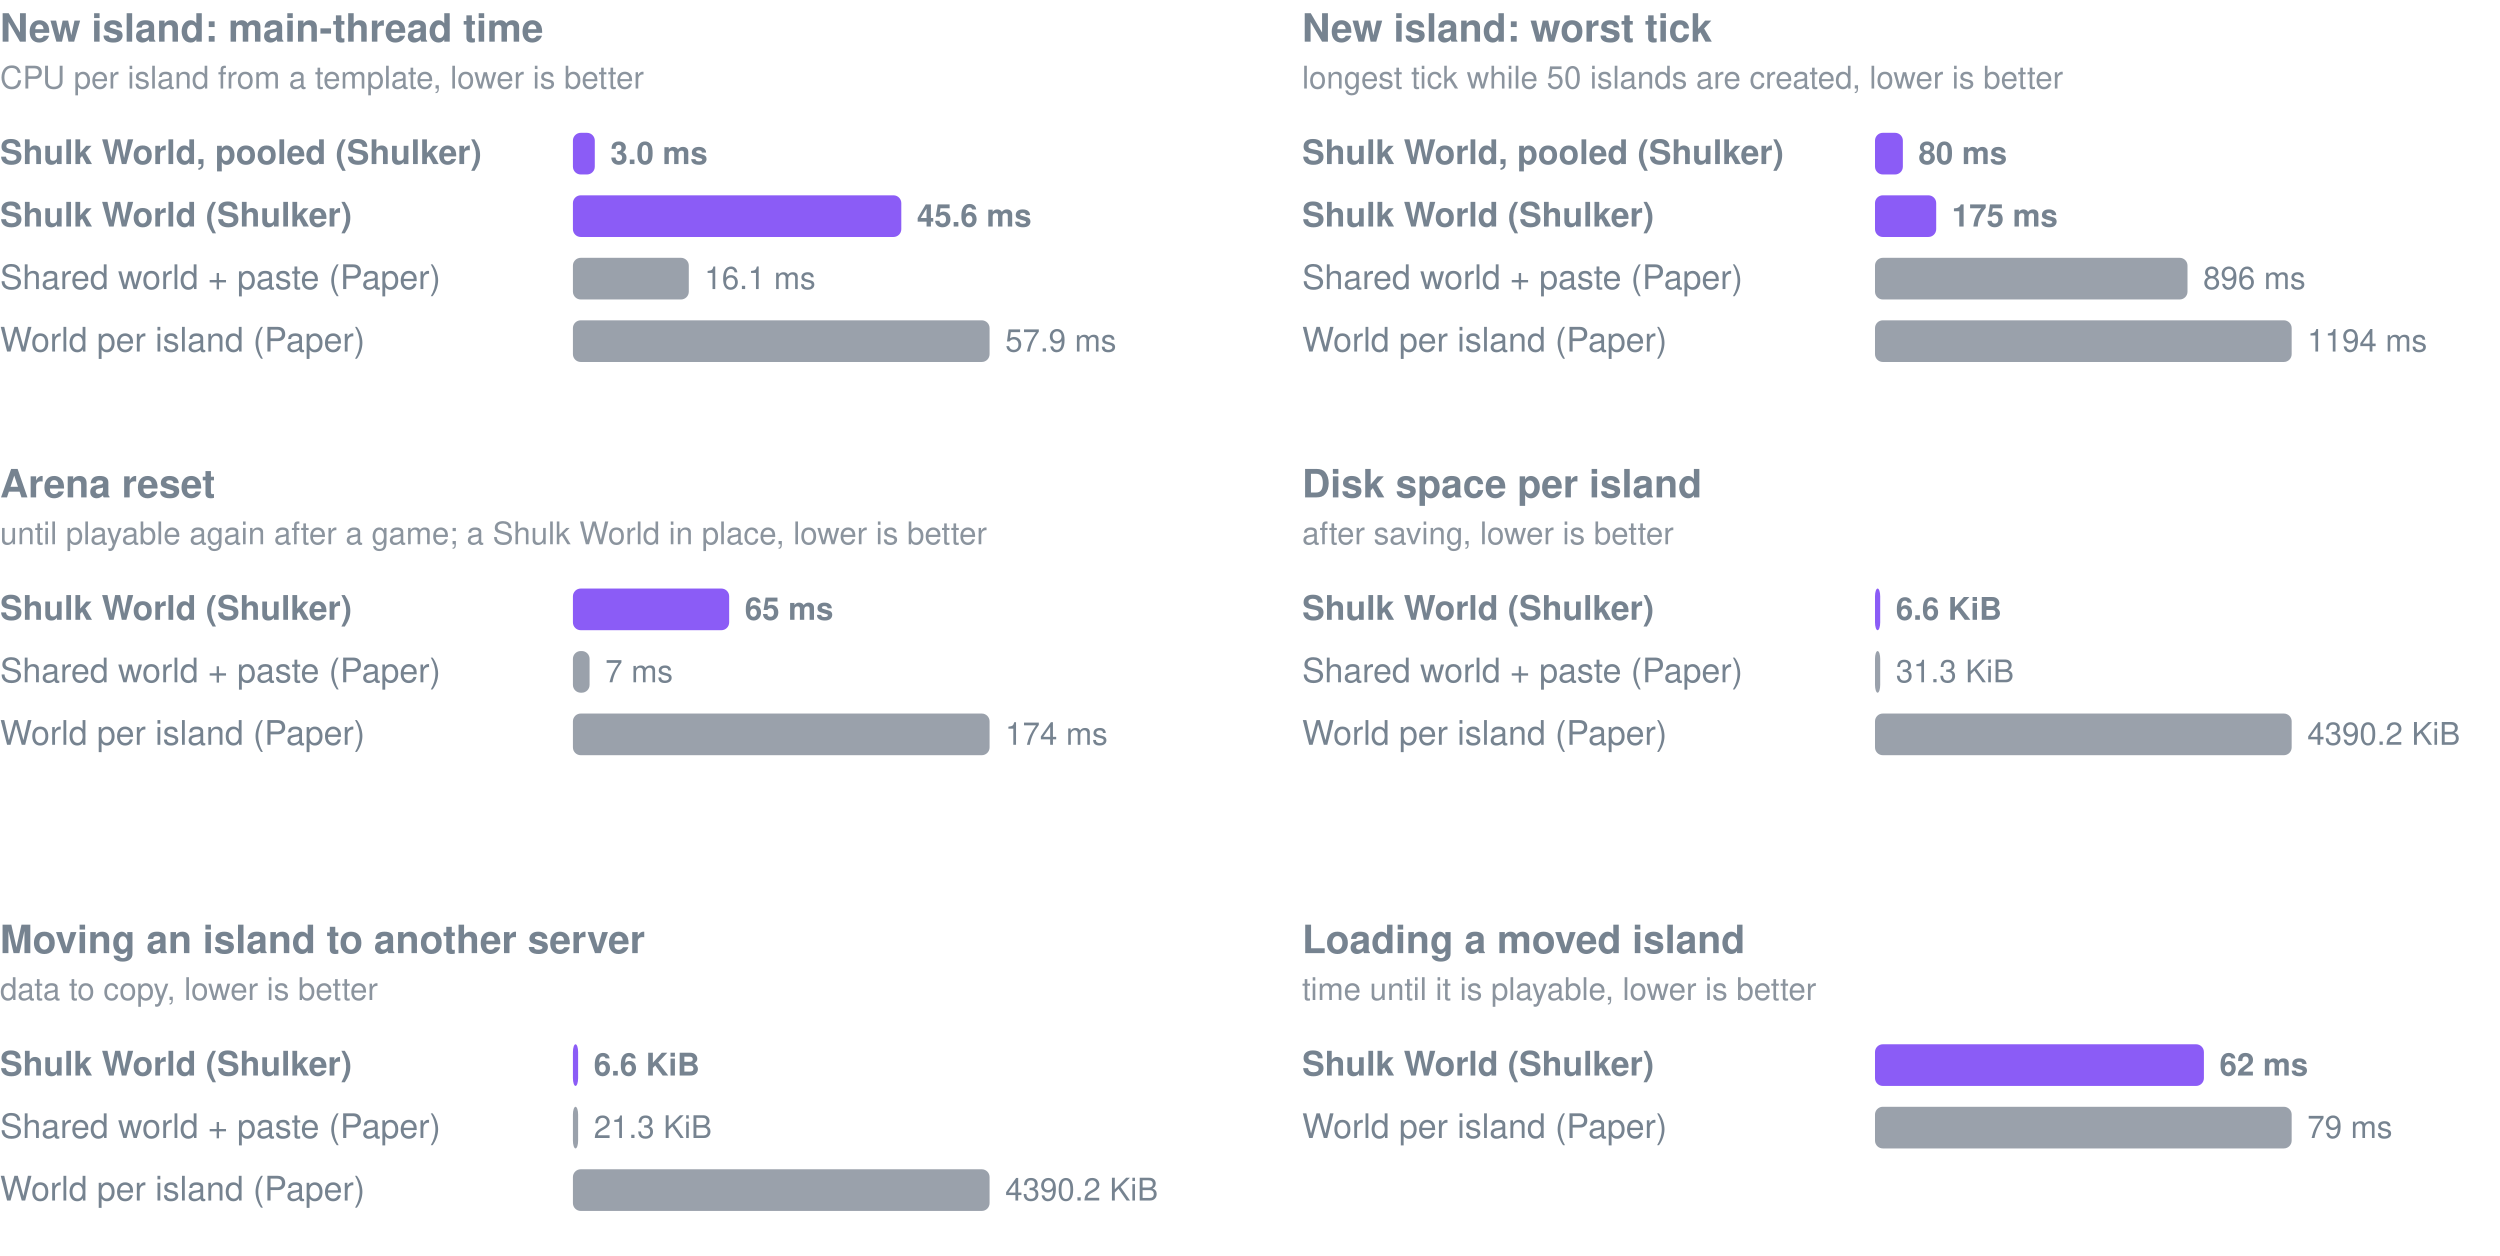
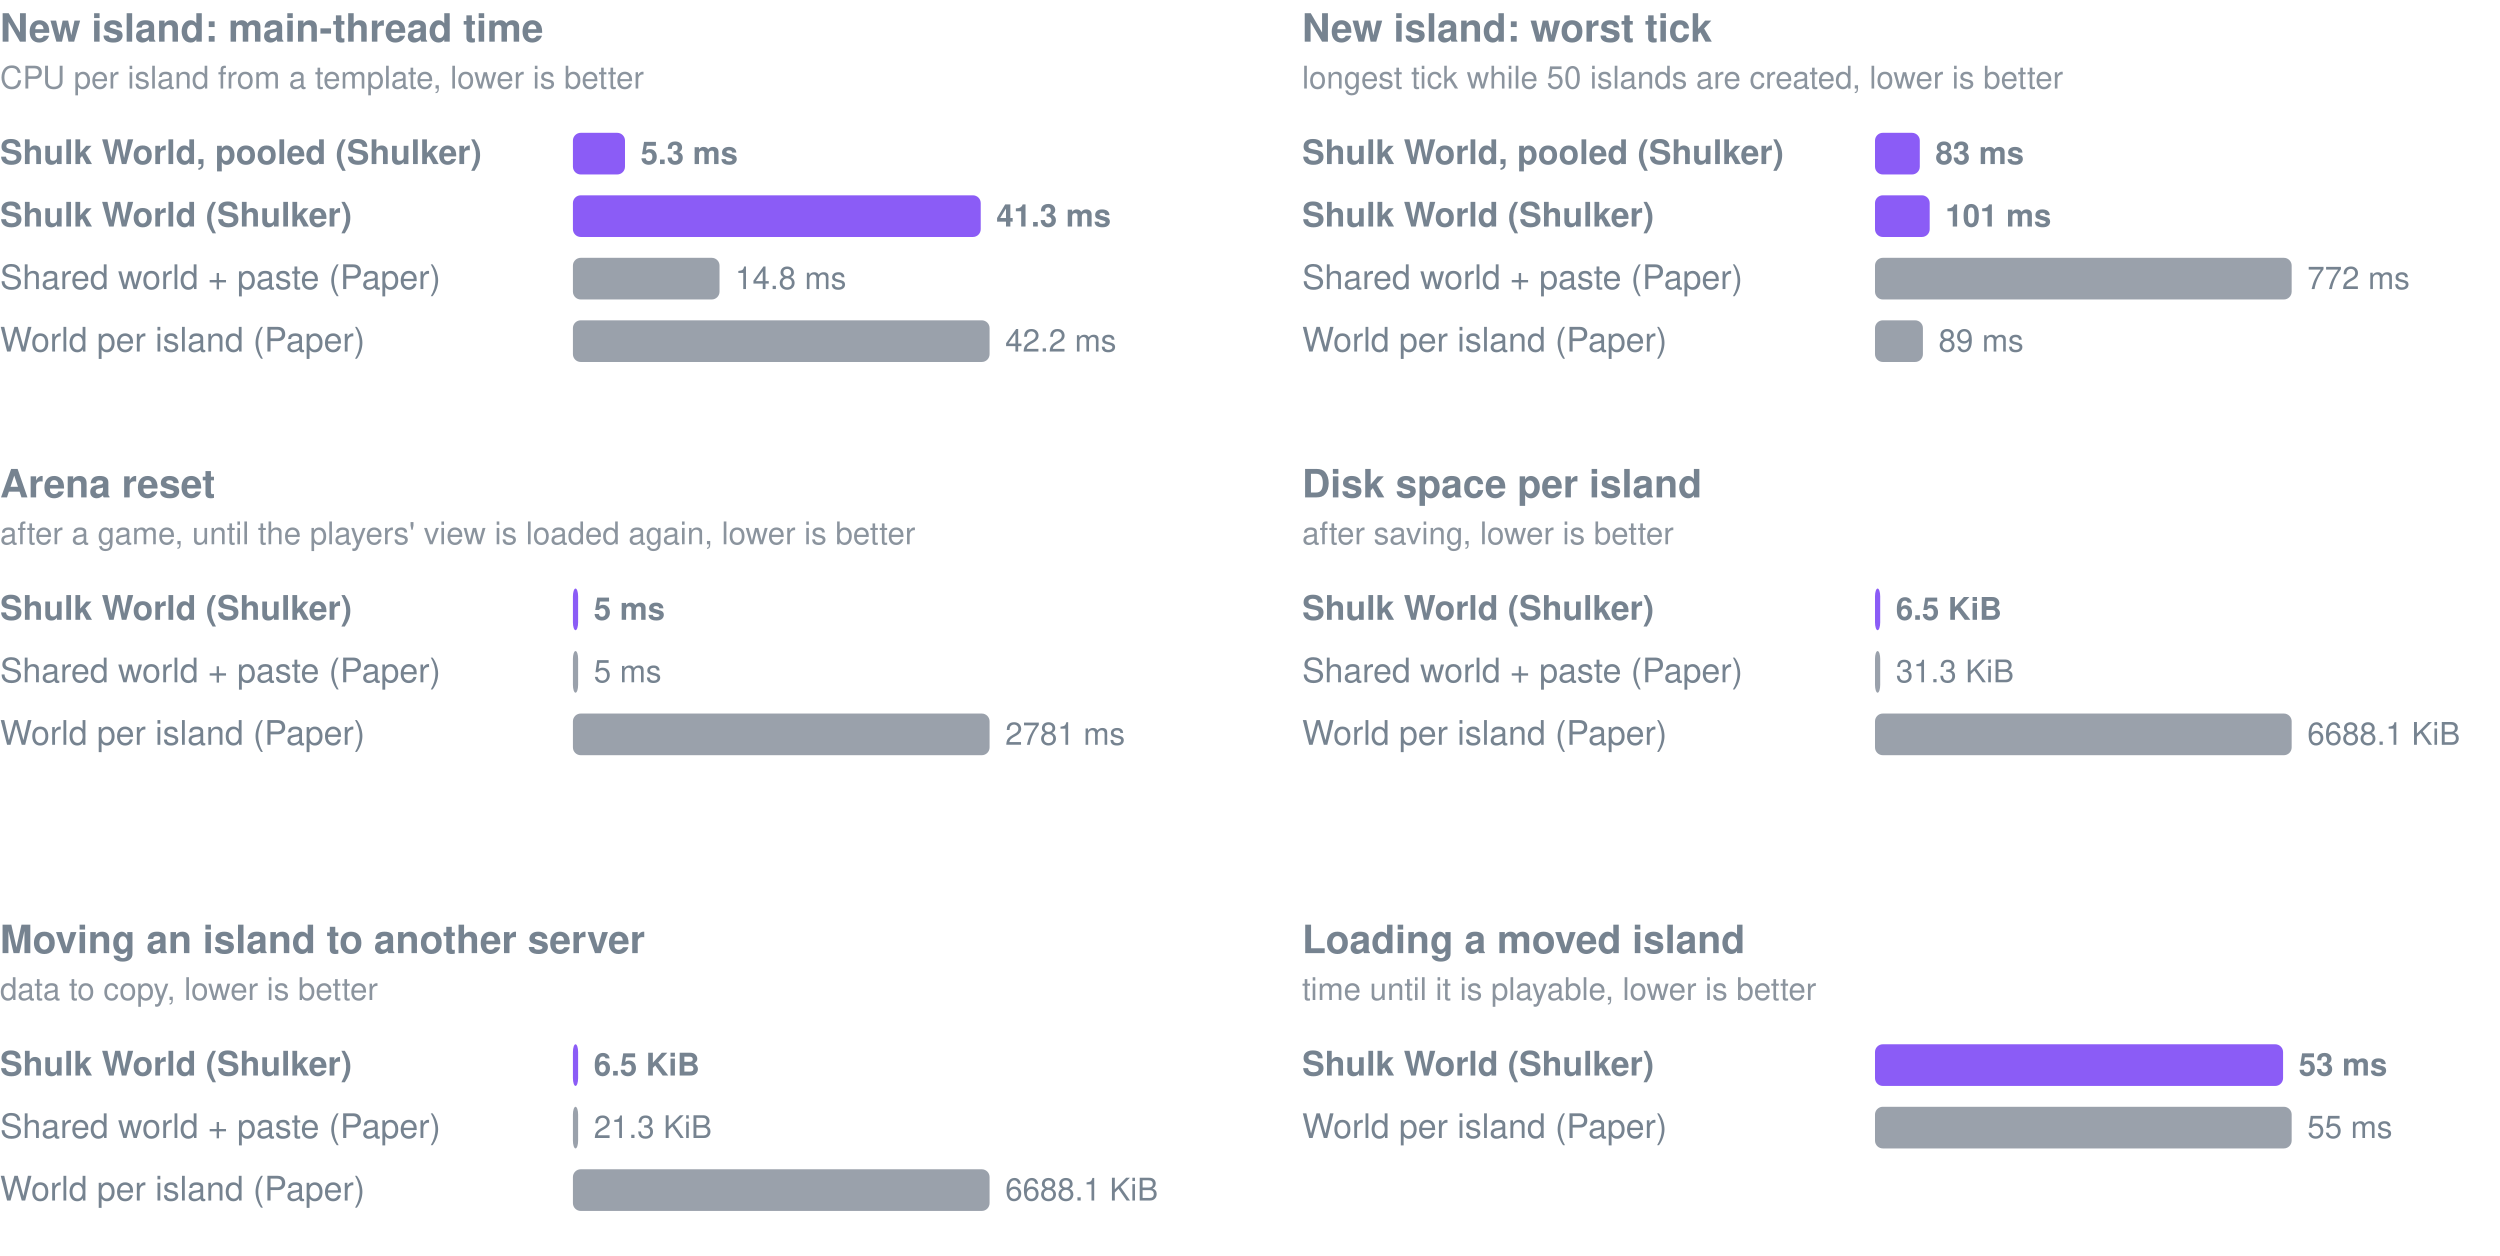
<svg xmlns="http://www.w3.org/2000/svg" width="960" height="482" viewBox="0 0 960 482" role="img" aria-label="Islands and arenas: Shulk Worlds on Shulker against pasting and world folders on Paper">
  <text x="0" y="16" font-family="-apple-system, 'Segoe UI', Helvetica, Arial, sans-serif" font-size="15" font-weight="600" fill="#768390">New island: main-thread time</text>
  <text x="0" y="34" font-family="-apple-system, 'Segoe UI', Helvetica, Arial, sans-serif" font-size="12" fill="#8b949e">CPU per island from a template, lower is better</text>
  <text x="0" y="63" font-family="-apple-system, 'Segoe UI', Helvetica, Arial, sans-serif" font-size="13" font-weight="700" fill="#768390">Shulk World, pooled (Shulker)</text>
-   <rect x="220" y="51" width="8.4" height="16" rx="3" fill="#8b5cf6" />
-   <text x="234.4" y="63" font-family="-apple-system, 'Segoe UI', Helvetica, Arial, sans-serif" font-size="12" font-weight="700" fill="#768390">3.0 ms</text>
+   <rect x="220" y="51" width="20.0" height="16" rx="3" fill="#8b5cf6" />
+   <text x="246.0" y="63" font-family="-apple-system, 'Segoe UI', Helvetica, Arial, sans-serif" font-size="12" font-weight="700" fill="#768390">5.3 ms</text>
  <text x="0" y="87" font-family="-apple-system, 'Segoe UI', Helvetica, Arial, sans-serif" font-size="13" font-weight="700" fill="#768390">Shulk World (Shulker)</text>
-   <rect x="220" y="75" width="126.1" height="16" rx="3" fill="#8b5cf6" />
-   <text x="352.1" y="87" font-family="-apple-system, 'Segoe UI', Helvetica, Arial, sans-serif" font-size="12" font-weight="700" fill="#768390">45.6 ms</text>
+   <rect x="220" y="75" width="156.6" height="16" rx="3" fill="#8b5cf6" />
+   <text x="382.6" y="87" font-family="-apple-system, 'Segoe UI', Helvetica, Arial, sans-serif" font-size="12" font-weight="700" fill="#768390">41.3 ms</text>
  <text x="0" y="111" font-family="-apple-system, 'Segoe UI', Helvetica, Arial, sans-serif" font-size="13" font-weight="400" fill="#768390">Shared world + paste (Paper)</text>
-   <rect x="220" y="99" width="44.5" height="16" rx="3" fill="#9aa1ab" />
-   <text x="270.5" y="111" font-family="-apple-system, 'Segoe UI', Helvetica, Arial, sans-serif" font-size="12" font-weight="400" fill="#768390">16.1 ms</text>
+   <rect x="220" y="99" width="56.3" height="16" rx="3" fill="#9aa1ab" />
+   <text x="282.3" y="111" font-family="-apple-system, 'Segoe UI', Helvetica, Arial, sans-serif" font-size="12" font-weight="400" fill="#768390">14.8 ms</text>
  <text x="0" y="135" font-family="-apple-system, 'Segoe UI', Helvetica, Arial, sans-serif" font-size="13" font-weight="400" fill="#768390">World per island (Paper)</text>
  <rect x="220" y="123" width="160.0" height="16" rx="3" fill="#9aa1ab" />
-   <text x="386.0" y="135" font-family="-apple-system, 'Segoe UI', Helvetica, Arial, sans-serif" font-size="12" font-weight="400" fill="#768390">57.9 ms</text>
+   <text x="386.0" y="135" font-family="-apple-system, 'Segoe UI', Helvetica, Arial, sans-serif" font-size="12" font-weight="400" fill="#768390">42.2 ms</text>
  <text x="500" y="16" font-family="-apple-system, 'Segoe UI', Helvetica, Arial, sans-serif" font-size="15" font-weight="600" fill="#768390">New island: worst tick</text>
  <text x="500" y="34" font-family="-apple-system, 'Segoe UI', Helvetica, Arial, sans-serif" font-size="12" fill="#8b949e">longest tick while 50 islands are created, lower is better</text>
  <text x="500" y="63" font-family="-apple-system, 'Segoe UI', Helvetica, Arial, sans-serif" font-size="13" font-weight="700" fill="#768390">Shulk World, pooled (Shulker)</text>
-   <rect x="720" y="51" width="10.7" height="16" rx="3" fill="#8b5cf6" />
-   <text x="736.7" y="63" font-family="-apple-system, 'Segoe UI', Helvetica, Arial, sans-serif" font-size="12" font-weight="700" fill="#768390">80 ms</text>
+   <rect x="720" y="51" width="17.2" height="16" rx="3" fill="#8b5cf6" />
+   <text x="743.2" y="63" font-family="-apple-system, 'Segoe UI', Helvetica, Arial, sans-serif" font-size="12" font-weight="700" fill="#768390">83 ms</text>
  <text x="500" y="87" font-family="-apple-system, 'Segoe UI', Helvetica, Arial, sans-serif" font-size="13" font-weight="700" fill="#768390">Shulk World (Shulker)</text>
-   <rect x="720" y="75" width="23.5" height="16" rx="3" fill="#8b5cf6" />
-   <text x="749.5" y="87" font-family="-apple-system, 'Segoe UI', Helvetica, Arial, sans-serif" font-size="12" font-weight="700" fill="#768390">175 ms</text>
+   <rect x="720" y="75" width="21.0" height="16" rx="3" fill="#8b5cf6" />
+   <text x="747.0" y="87" font-family="-apple-system, 'Segoe UI', Helvetica, Arial, sans-serif" font-size="12" font-weight="700" fill="#768390">101 ms</text>
  <text x="500" y="111" font-family="-apple-system, 'Segoe UI', Helvetica, Arial, sans-serif" font-size="13" font-weight="400" fill="#768390">Shared world + paste (Paper)</text>
-   <rect x="720" y="99" width="120.0" height="16" rx="3" fill="#9aa1ab" />
-   <text x="846.0" y="111" font-family="-apple-system, 'Segoe UI', Helvetica, Arial, sans-serif" font-size="12" font-weight="400" fill="#768390">896 ms</text>
+   <rect x="720" y="99" width="160.0" height="16" rx="3" fill="#9aa1ab" />
+   <text x="886.0" y="111" font-family="-apple-system, 'Segoe UI', Helvetica, Arial, sans-serif" font-size="12" font-weight="400" fill="#768390">772 ms</text>
  <text x="500" y="135" font-family="-apple-system, 'Segoe UI', Helvetica, Arial, sans-serif" font-size="13" font-weight="400" fill="#768390">World per island (Paper)</text>
-   <rect x="720" y="123" width="160.0" height="16" rx="3" fill="#9aa1ab" />
-   <text x="886.0" y="135" font-family="-apple-system, 'Segoe UI', Helvetica, Arial, sans-serif" font-size="12" font-weight="400" fill="#768390">1194 ms</text>
+   <rect x="720" y="123" width="18.4" height="16" rx="3" fill="#9aa1ab" />
+   <text x="744.4" y="135" font-family="-apple-system, 'Segoe UI', Helvetica, Arial, sans-serif" font-size="12" font-weight="400" fill="#768390">89 ms</text>
  <text x="0" y="191" font-family="-apple-system, 'Segoe UI', Helvetica, Arial, sans-serif" font-size="15" font-weight="600" fill="#768390">Arena reset</text>
-   <text x="0" y="209" font-family="-apple-system, 'Segoe UI', Helvetica, Arial, sans-serif" font-size="12" fill="#8b949e">until playable again after a game; a Shulk World in place, lower is better</text>
+   <text x="0" y="209" font-family="-apple-system, 'Segoe UI', Helvetica, Arial, sans-serif" font-size="12" fill="#8b949e">after a game, until the players' view is loaded again, lower is better</text>
  <text x="0" y="238" font-family="-apple-system, 'Segoe UI', Helvetica, Arial, sans-serif" font-size="13" font-weight="700" fill="#768390">Shulk World (Shulker)</text>
-   <rect x="220" y="226" width="60.0" height="16" rx="3" fill="#8b5cf6" />
-   <text x="286.0" y="238" font-family="-apple-system, 'Segoe UI', Helvetica, Arial, sans-serif" font-size="12" font-weight="700" fill="#768390">65 ms</text>
+   <rect x="220" y="226" width="2.0" height="16" rx="3" fill="#8b5cf6" />
+   <text x="228.0" y="238" font-family="-apple-system, 'Segoe UI', Helvetica, Arial, sans-serif" font-size="12" font-weight="700" fill="#768390">5 ms</text>
  <text x="0" y="262" font-family="-apple-system, 'Segoe UI', Helvetica, Arial, sans-serif" font-size="13" font-weight="400" fill="#768390">Shared world + paste (Paper)</text>
-   <rect x="220" y="250" width="6.4" height="16" rx="3" fill="#9aa1ab" />
-   <text x="232.4" y="262" font-family="-apple-system, 'Segoe UI', Helvetica, Arial, sans-serif" font-size="12" font-weight="400" fill="#768390">7 ms</text>
+   <rect x="220" y="250" width="2.0" height="16" rx="3" fill="#9aa1ab" />
+   <text x="228.0" y="262" font-family="-apple-system, 'Segoe UI', Helvetica, Arial, sans-serif" font-size="12" font-weight="400" fill="#768390">5 ms</text>
  <text x="0" y="286" font-family="-apple-system, 'Segoe UI', Helvetica, Arial, sans-serif" font-size="13" font-weight="400" fill="#768390">World per island (Paper)</text>
  <rect x="220" y="274" width="160.0" height="16" rx="3" fill="#9aa1ab" />
-   <text x="386.0" y="286" font-family="-apple-system, 'Segoe UI', Helvetica, Arial, sans-serif" font-size="12" font-weight="400" fill="#768390">174 ms</text>
+   <text x="386.0" y="286" font-family="-apple-system, 'Segoe UI', Helvetica, Arial, sans-serif" font-size="12" font-weight="400" fill="#768390">2781 ms</text>
  <text x="500" y="191" font-family="-apple-system, 'Segoe UI', Helvetica, Arial, sans-serif" font-size="15" font-weight="600" fill="#768390">Disk space per island</text>
  <text x="500" y="209" font-family="-apple-system, 'Segoe UI', Helvetica, Arial, sans-serif" font-size="12" fill="#8b949e">after saving, lower is better</text>
  <text x="500" y="238" font-family="-apple-system, 'Segoe UI', Helvetica, Arial, sans-serif" font-size="13" font-weight="700" fill="#768390">Shulk World (Shulker)</text>
  <rect x="720" y="226" width="2.0" height="16" rx="3" fill="#8b5cf6" />
-   <text x="728.0" y="238" font-family="-apple-system, 'Segoe UI', Helvetica, Arial, sans-serif" font-size="12" font-weight="700" fill="#768390">6.6 KiB</text>
+   <text x="728.0" y="238" font-family="-apple-system, 'Segoe UI', Helvetica, Arial, sans-serif" font-size="12" font-weight="700" fill="#768390">6.5 KiB</text>
  <text x="500" y="262" font-family="-apple-system, 'Segoe UI', Helvetica, Arial, sans-serif" font-size="13" font-weight="400" fill="#768390">Shared world + paste (Paper)</text>
  <rect x="720" y="250" width="2.0" height="16" rx="3" fill="#9aa1ab" />
  <text x="728.0" y="262" font-family="-apple-system, 'Segoe UI', Helvetica, Arial, sans-serif" font-size="12" font-weight="400" fill="#768390">31.3 KiB</text>
  <text x="500" y="286" font-family="-apple-system, 'Segoe UI', Helvetica, Arial, sans-serif" font-size="13" font-weight="400" fill="#768390">World per island (Paper)</text>
  <rect x="720" y="274" width="160.0" height="16" rx="3" fill="#9aa1ab" />
-   <text x="886.0" y="286" font-family="-apple-system, 'Segoe UI', Helvetica, Arial, sans-serif" font-size="12" font-weight="400" fill="#768390">4390.2 KiB</text>
+   <text x="886.0" y="286" font-family="-apple-system, 'Segoe UI', Helvetica, Arial, sans-serif" font-size="12" font-weight="400" fill="#768390">6688.1 KiB</text>
  <text x="0" y="366" font-family="-apple-system, 'Segoe UI', Helvetica, Arial, sans-serif" font-size="15" font-weight="600" fill="#768390">Moving an island to another server</text>
  <text x="0" y="384" font-family="-apple-system, 'Segoe UI', Helvetica, Arial, sans-serif" font-size="12" fill="#8b949e">data to copy, lower is better</text>
  <text x="0" y="413" font-family="-apple-system, 'Segoe UI', Helvetica, Arial, sans-serif" font-size="13" font-weight="700" fill="#768390">Shulk World (Shulker)</text>
  <rect x="220" y="401" width="2.0" height="16" rx="3" fill="#8b5cf6" />
-   <text x="228.0" y="413" font-family="-apple-system, 'Segoe UI', Helvetica, Arial, sans-serif" font-size="12" font-weight="700" fill="#768390">6.6 KiB</text>
+   <text x="228.0" y="413" font-family="-apple-system, 'Segoe UI', Helvetica, Arial, sans-serif" font-size="12" font-weight="700" fill="#768390">6.5 KiB</text>
  <text x="0" y="437" font-family="-apple-system, 'Segoe UI', Helvetica, Arial, sans-serif" font-size="13" font-weight="400" fill="#768390">Shared world + paste (Paper)</text>
  <rect x="220" y="425" width="2.0" height="16" rx="3" fill="#9aa1ab" />
  <text x="228.0" y="437" font-family="-apple-system, 'Segoe UI', Helvetica, Arial, sans-serif" font-size="12" font-weight="400" fill="#768390">21.3 KiB</text>
  <text x="0" y="461" font-family="-apple-system, 'Segoe UI', Helvetica, Arial, sans-serif" font-size="13" font-weight="400" fill="#768390">World per island (Paper)</text>
  <rect x="220" y="449" width="160.0" height="16" rx="3" fill="#9aa1ab" />
-   <text x="386.0" y="461" font-family="-apple-system, 'Segoe UI', Helvetica, Arial, sans-serif" font-size="12" font-weight="400" fill="#768390">4390.2 KiB</text>
+   <text x="386.0" y="461" font-family="-apple-system, 'Segoe UI', Helvetica, Arial, sans-serif" font-size="12" font-weight="400" fill="#768390">6688.1 KiB</text>
  <text x="500" y="366" font-family="-apple-system, 'Segoe UI', Helvetica, Arial, sans-serif" font-size="15" font-weight="600" fill="#768390">Loading a moved island</text>
  <text x="500" y="384" font-family="-apple-system, 'Segoe UI', Helvetica, Arial, sans-serif" font-size="12" fill="#8b949e">time until it is playable, lower is better</text>
  <text x="500" y="413" font-family="-apple-system, 'Segoe UI', Helvetica, Arial, sans-serif" font-size="13" font-weight="700" fill="#768390">Shulk World (Shulker)</text>
-   <rect x="720" y="401" width="126.3" height="16" rx="3" fill="#8b5cf6" />
-   <text x="852.3" y="413" font-family="-apple-system, 'Segoe UI', Helvetica, Arial, sans-serif" font-size="12" font-weight="700" fill="#768390">62 ms</text>
+   <rect x="720" y="401" width="156.7" height="16" rx="3" fill="#8b5cf6" />
+   <text x="882.7" y="413" font-family="-apple-system, 'Segoe UI', Helvetica, Arial, sans-serif" font-size="12" font-weight="700" fill="#768390">53 ms</text>
  <text x="500" y="437" font-family="-apple-system, 'Segoe UI', Helvetica, Arial, sans-serif" font-size="13" font-weight="400" fill="#768390">World per island (Paper)</text>
  <rect x="720" y="425" width="160.0" height="16" rx="3" fill="#9aa1ab" />
-   <text x="886.0" y="437" font-family="-apple-system, 'Segoe UI', Helvetica, Arial, sans-serif" font-size="12" font-weight="400" fill="#768390">79 ms</text>
+   <text x="886.0" y="437" font-family="-apple-system, 'Segoe UI', Helvetica, Arial, sans-serif" font-size="12" font-weight="400" fill="#768390">55 ms</text>
</svg>
